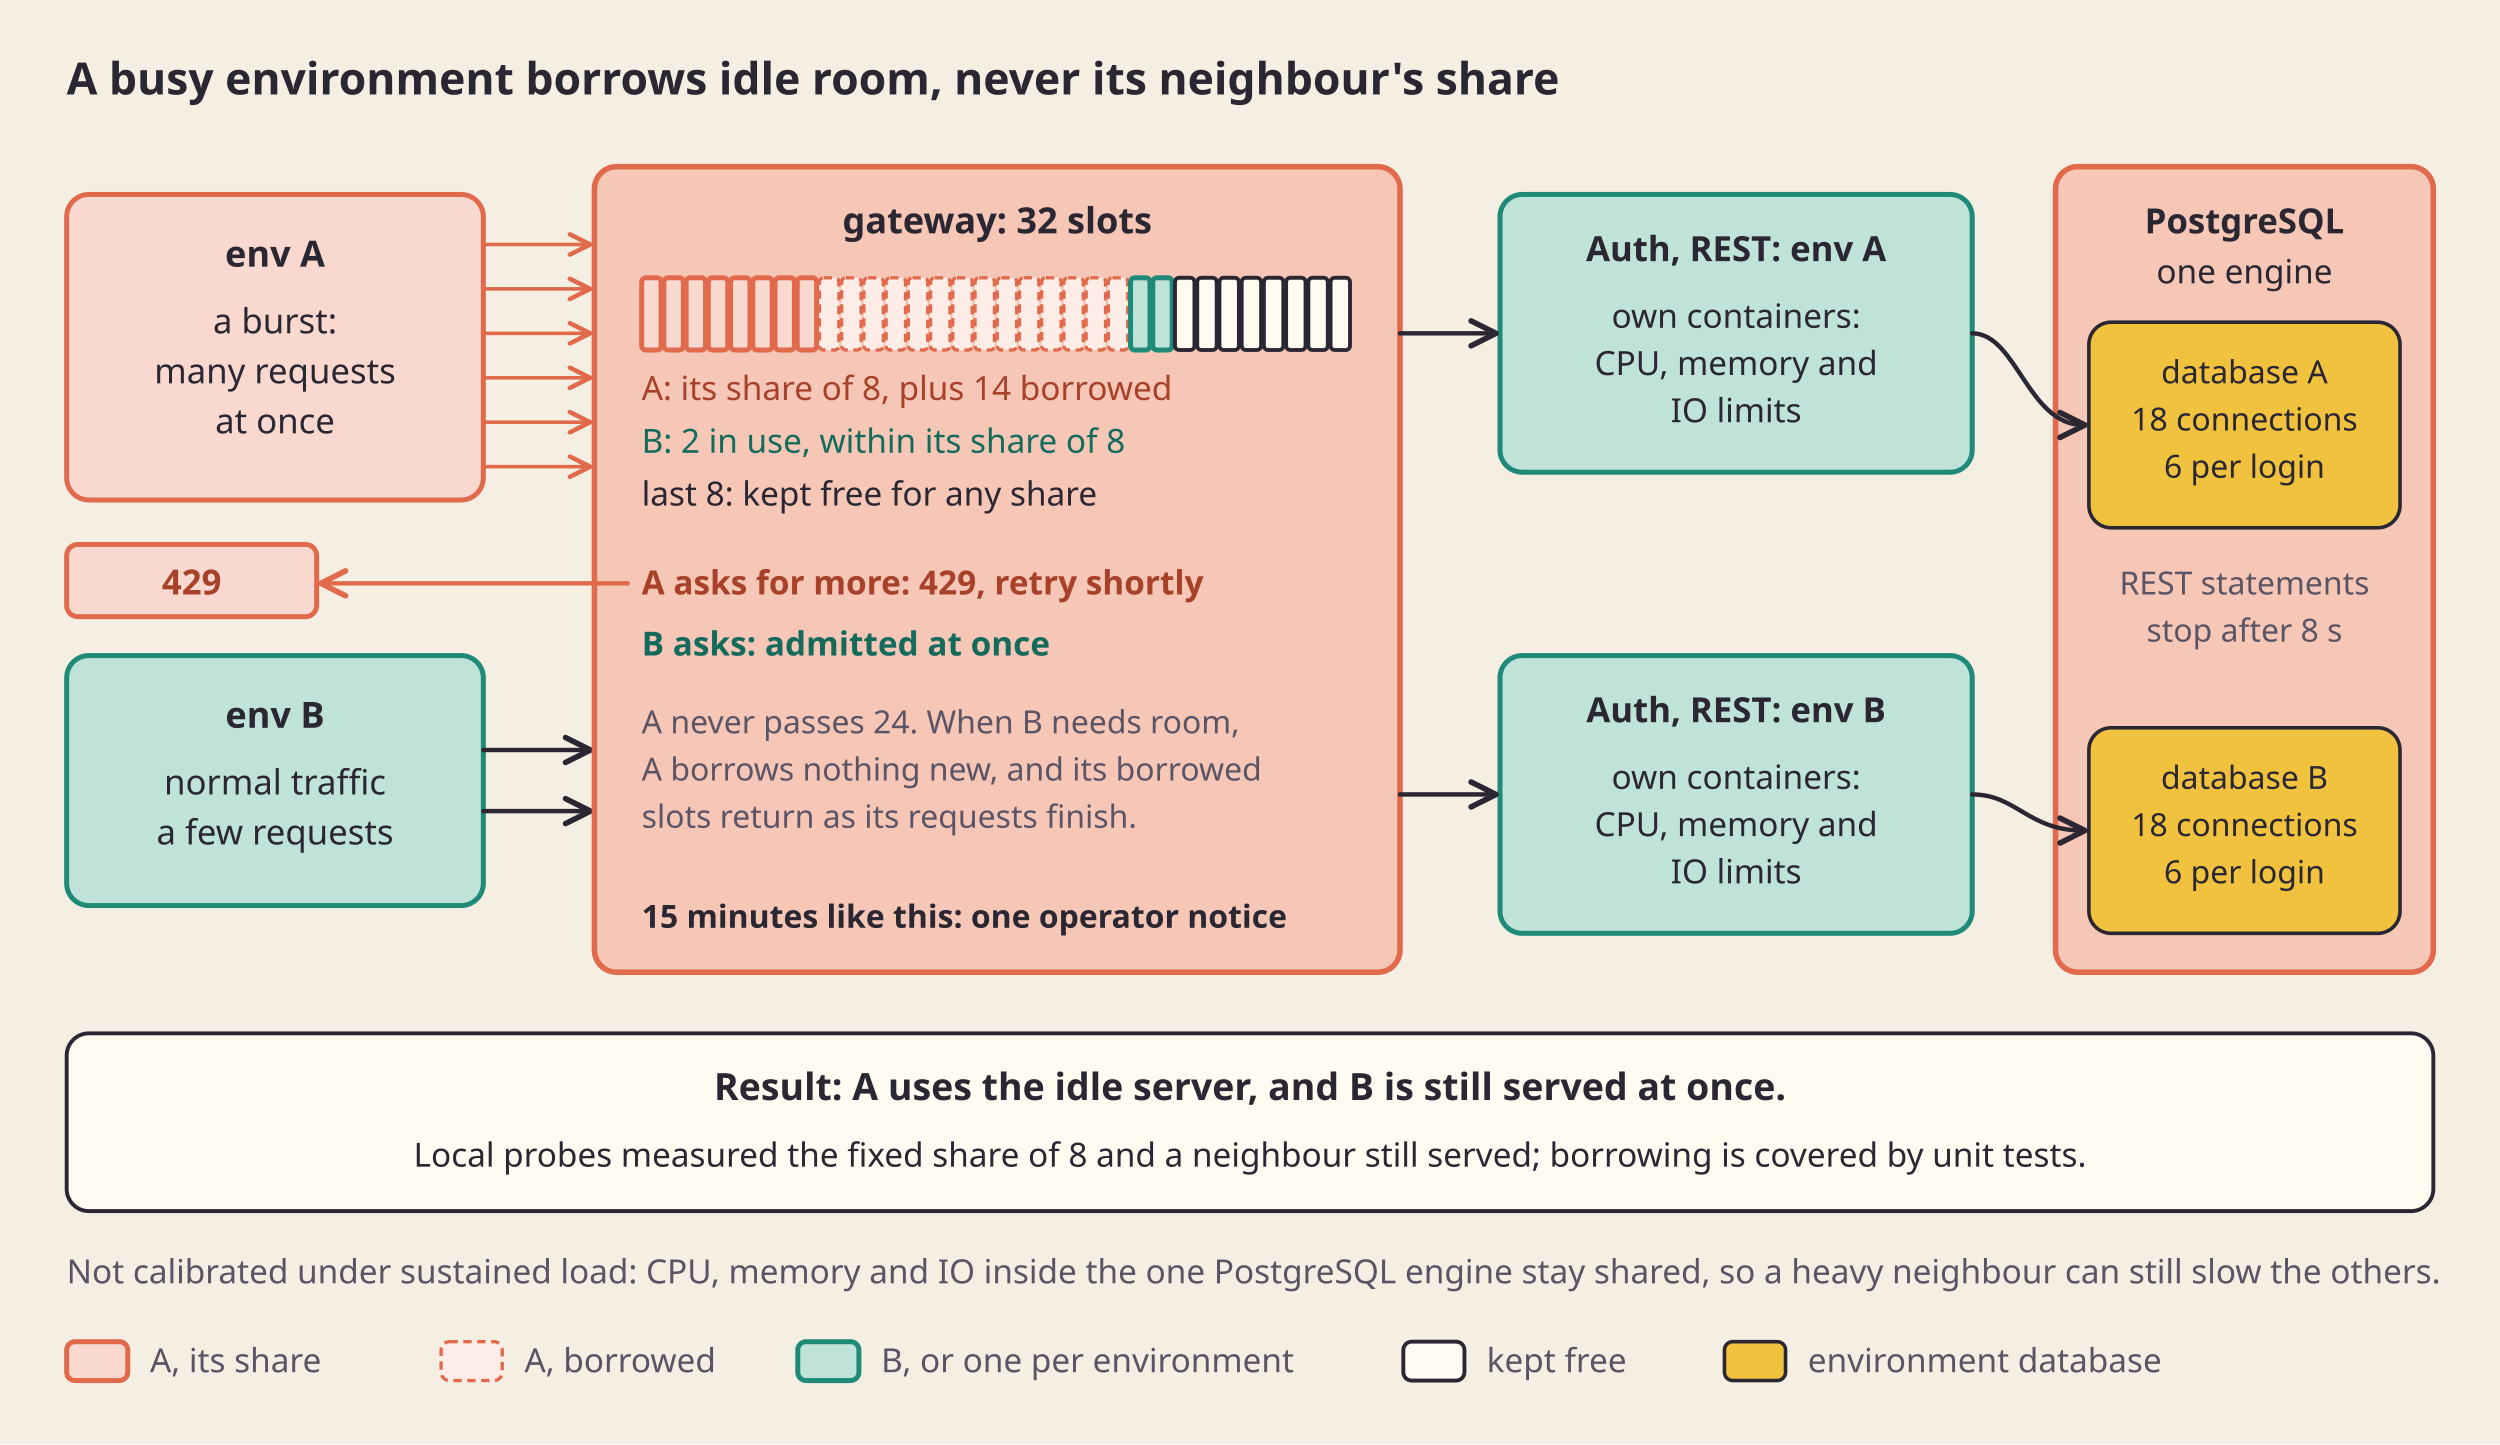
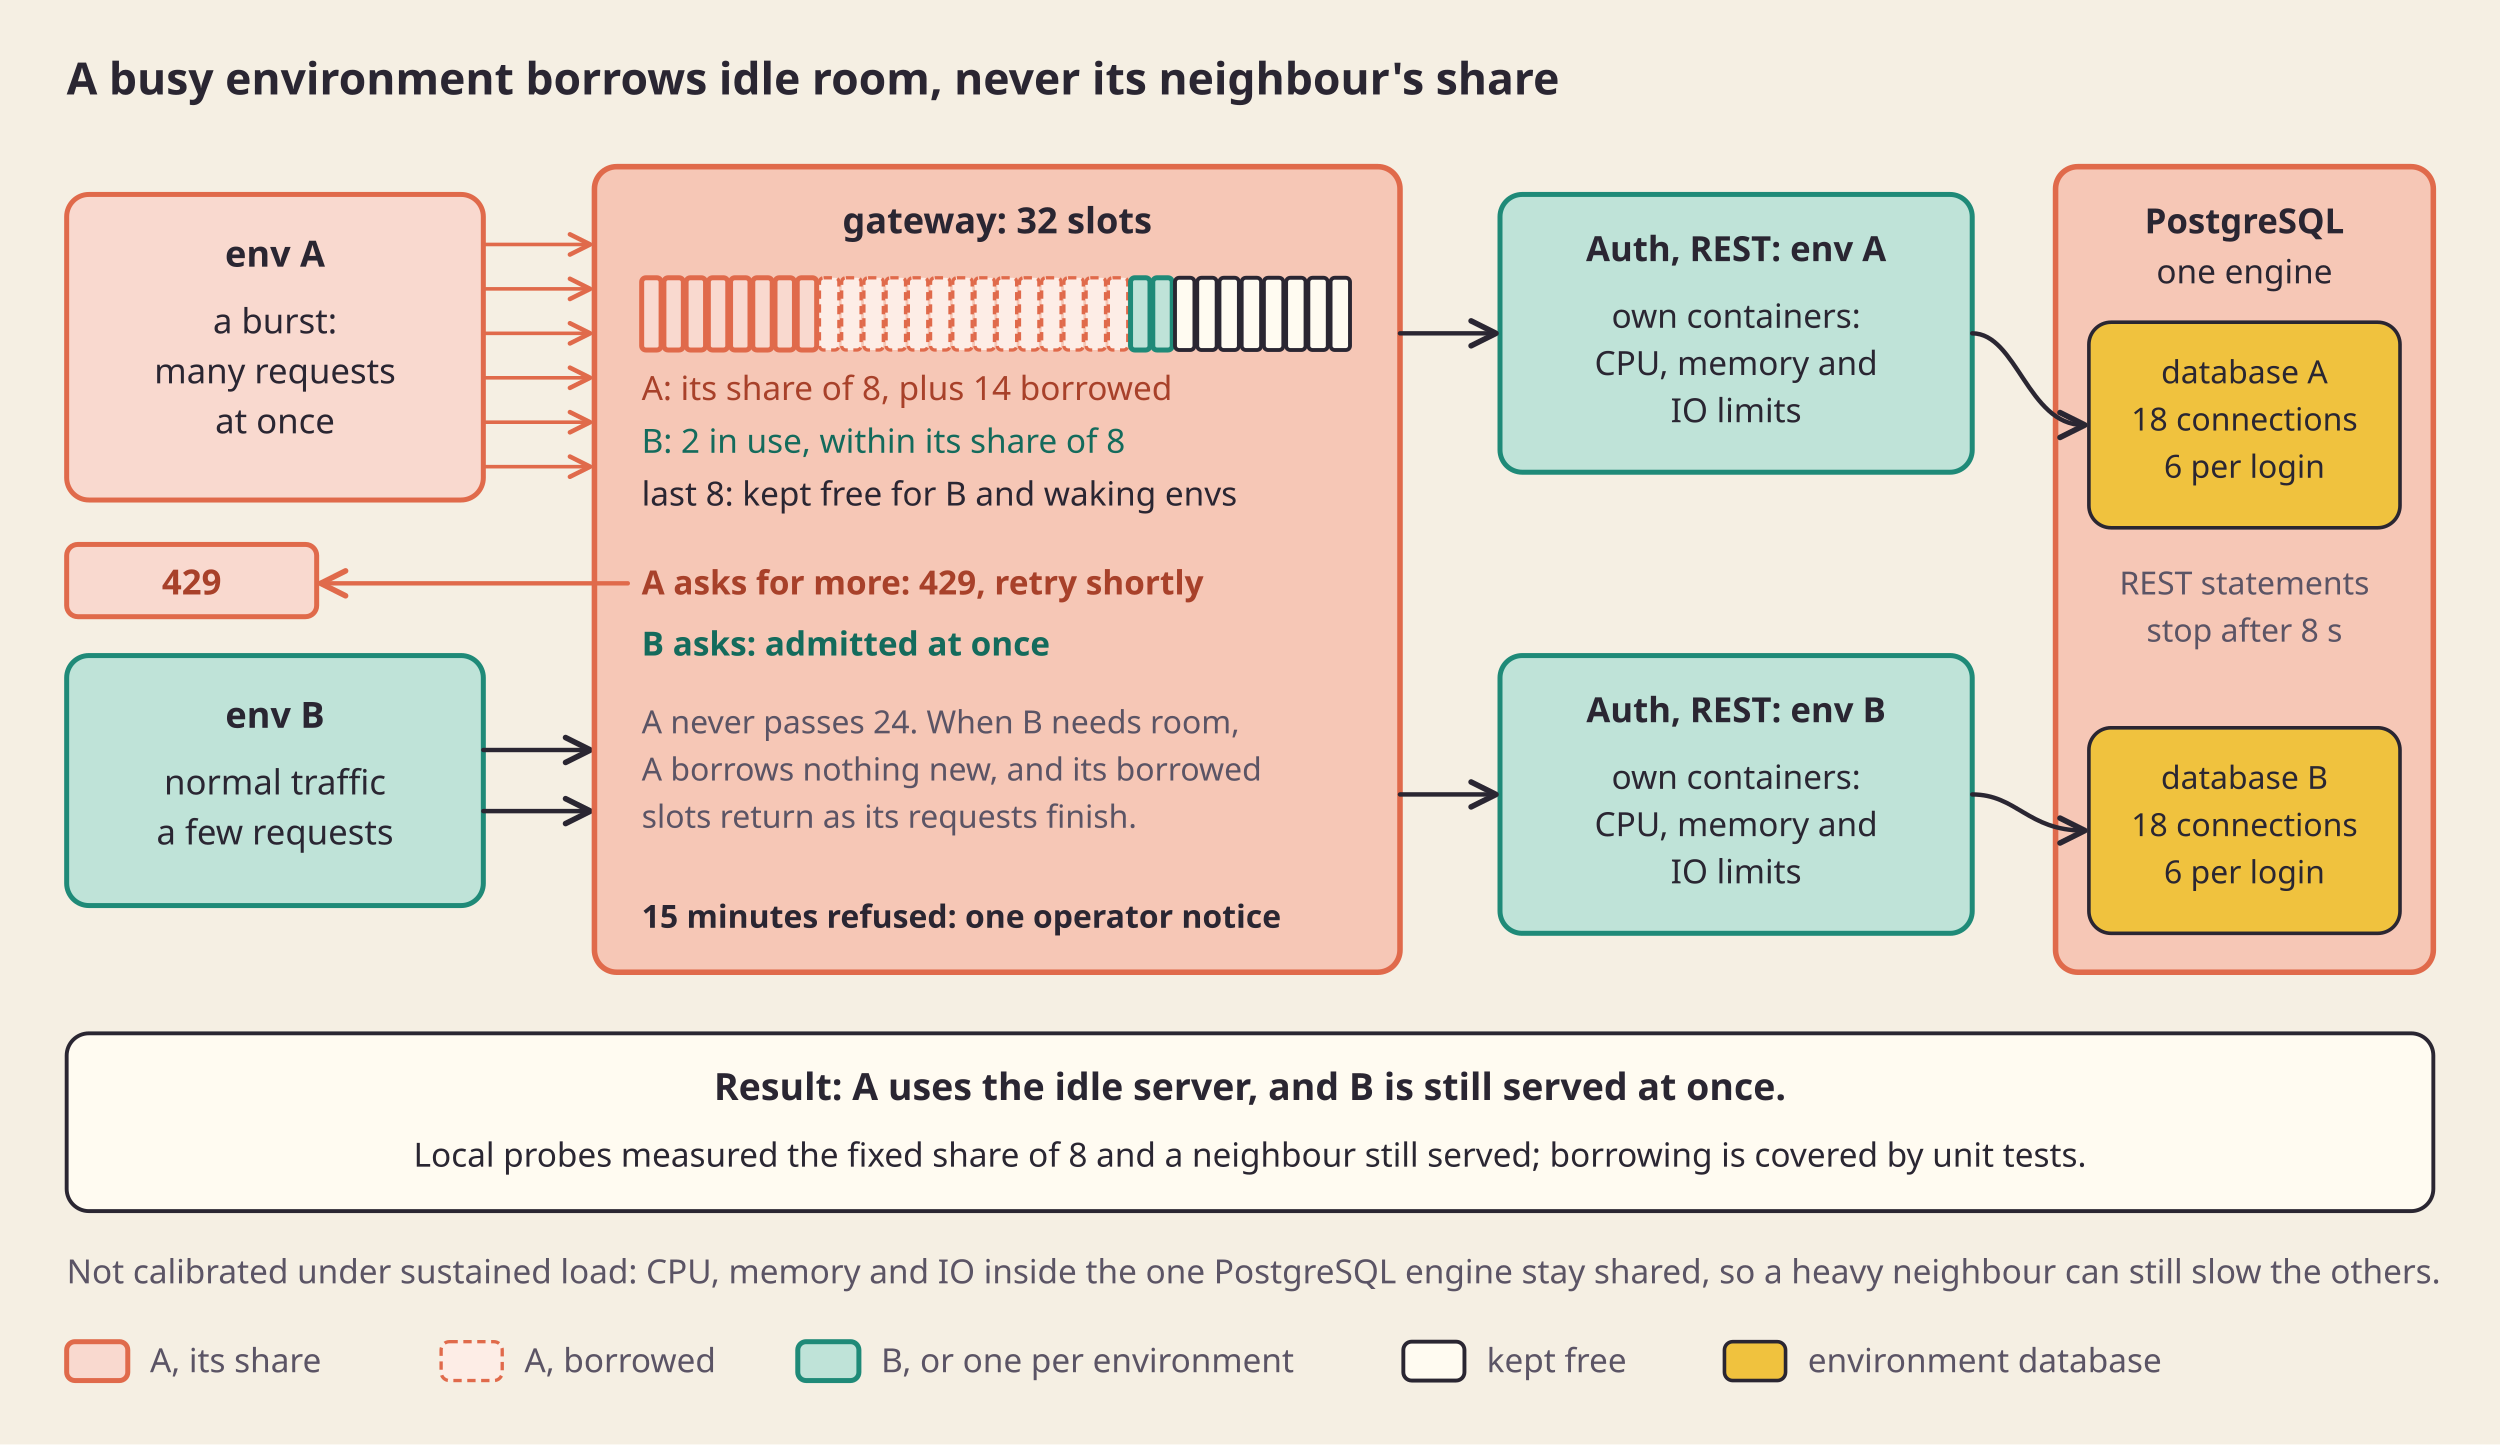
<svg xmlns="http://www.w3.org/2000/svg" viewBox="0 0 900 520" width="900" height="520" role="img" aria-labelledby="loadise-t loadise-d" xml:lang="en">
  <defs>
    <marker id="loadise-i" viewBox="0 0 10 10" refX="8.5" refY="5" markerWidth="7" markerHeight="7" orient="auto-start-reverse">
      <path d="M1 1 L9 5 L1 9" fill="none" stroke="#2A2632" stroke-width="1.8" stroke-linecap="round" stroke-linejoin="round" />
    </marker>
    <marker id="loadise-c" viewBox="0 0 10 10" refX="8.5" refY="5" markerWidth="7" markerHeight="7" orient="auto-start-reverse">
      <path d="M1 1 L9 5 L1 9" fill="none" stroke="#E06A4B" stroke-width="1.8" stroke-linecap="round" stroke-linejoin="round" />
    </marker>
  </defs>
  <rect x="0" y="0" width="900" height="520" fill="#F5EFE3" />
  <g font-family="system-ui, sans-serif" fill="#2A2632" text-anchor="middle">
    <text x="24" y="34" font-size="16" font-weight="700" text-anchor="start">A busy environment borrows idle room, never its neighbour's share</text>
    <rect x="24" y="70" width="150" height="110" rx="8" fill="#F9D9CF" stroke="#E06A4B" stroke-width="1.8" />
    <text x="99" y="96" font-size="13" font-weight="700">env A</text>
    <text x="99" y="120" font-size="12.5">a burst:</text>
    <text x="99" y="138" font-size="12.5">many requests</text>
    <text x="99" y="156" font-size="12.5">at once</text>
    <rect x="24" y="236" width="150" height="90" rx="8" fill="#BFE3D8" stroke="#1F8A78" stroke-width="1.8" />
    <text x="99" y="262" font-size="13" font-weight="700">env B</text>
    <text x="99" y="286" font-size="12.5">normal traffic</text>
    <text x="99" y="304" font-size="12.5">a few requests</text>
    <path d="M174 88 L212 88" fill="none" stroke="#E06A4B" stroke-width="1.3" stroke-linecap="round" stroke-linejoin="round" marker-end="url(#loadise-c)" />
    <path d="M174 104 L212 104" fill="none" stroke="#E06A4B" stroke-width="1.3" stroke-linecap="round" stroke-linejoin="round" marker-end="url(#loadise-c)" />
    <path d="M174 120 L212 120" fill="none" stroke="#E06A4B" stroke-width="1.3" stroke-linecap="round" stroke-linejoin="round" marker-end="url(#loadise-c)" />
    <path d="M174 136 L212 136" fill="none" stroke="#E06A4B" stroke-width="1.3" stroke-linecap="round" stroke-linejoin="round" marker-end="url(#loadise-c)" />
    <path d="M174 152 L212 152" fill="none" stroke="#E06A4B" stroke-width="1.3" stroke-linecap="round" stroke-linejoin="round" marker-end="url(#loadise-c)" />
    <path d="M174 168 L212 168" fill="none" stroke="#E06A4B" stroke-width="1.3" stroke-linecap="round" stroke-linejoin="round" marker-end="url(#loadise-c)" />
    <path d="M174 270 L212 270" fill="none" stroke="#2A2632" stroke-width="1.6" stroke-linecap="round" stroke-linejoin="round" marker-end="url(#loadise-i)" />
    <path d="M174 292 L212 292" fill="none" stroke="#2A2632" stroke-width="1.6" stroke-linecap="round" stroke-linejoin="round" marker-end="url(#loadise-i)" />
    <rect x="214" y="60" width="290" height="290" rx="8" fill="#F6C7B6" stroke="#E06A4B" stroke-width="2" />
    <text x="359" y="84" font-size="13" font-weight="700">gateway: 32 slots</text>
    <rect x="231" y="100" width="7" height="26" rx="1.5" fill="#F9D9CF" stroke="#E06A4B" stroke-width="1.8" />
    <rect x="239" y="100" width="7" height="26" rx="1.5" fill="#F9D9CF" stroke="#E06A4B" stroke-width="1.8" />
    <rect x="247" y="100" width="7" height="26" rx="1.5" fill="#F9D9CF" stroke="#E06A4B" stroke-width="1.8" />
    <rect x="255" y="100" width="7" height="26" rx="1.5" fill="#F9D9CF" stroke="#E06A4B" stroke-width="1.8" />
    <rect x="263" y="100" width="7" height="26" rx="1.5" fill="#F9D9CF" stroke="#E06A4B" stroke-width="1.8" />
    <rect x="271" y="100" width="7" height="26" rx="1.5" fill="#F9D9CF" stroke="#E06A4B" stroke-width="1.8" />
    <rect x="279" y="100" width="7" height="26" rx="1.5" fill="#F9D9CF" stroke="#E06A4B" stroke-width="1.8" />
    <rect x="287" y="100" width="7" height="26" rx="1.5" fill="#F9D9CF" stroke="#E06A4B" stroke-width="1.8" />
    <rect x="295" y="100" width="7" height="26" rx="1.5" fill="#FDEDE6" stroke="#E06A4B" stroke-width="1.2" stroke-dasharray="3 2" />
    <rect x="303" y="100" width="7" height="26" rx="1.5" fill="#FDEDE6" stroke="#E06A4B" stroke-width="1.2" stroke-dasharray="3 2" />
    <rect x="311" y="100" width="7" height="26" rx="1.5" fill="#FDEDE6" stroke="#E06A4B" stroke-width="1.2" stroke-dasharray="3 2" />
    <rect x="319" y="100" width="7" height="26" rx="1.5" fill="#FDEDE6" stroke="#E06A4B" stroke-width="1.2" stroke-dasharray="3 2" />
    <rect x="327" y="100" width="7" height="26" rx="1.5" fill="#FDEDE6" stroke="#E06A4B" stroke-width="1.2" stroke-dasharray="3 2" />
    <rect x="335" y="100" width="7" height="26" rx="1.5" fill="#FDEDE6" stroke="#E06A4B" stroke-width="1.2" stroke-dasharray="3 2" />
    <rect x="343" y="100" width="7" height="26" rx="1.5" fill="#FDEDE6" stroke="#E06A4B" stroke-width="1.2" stroke-dasharray="3 2" />
    <rect x="351" y="100" width="7" height="26" rx="1.5" fill="#FDEDE6" stroke="#E06A4B" stroke-width="1.2" stroke-dasharray="3 2" />
    <rect x="359" y="100" width="7" height="26" rx="1.5" fill="#FDEDE6" stroke="#E06A4B" stroke-width="1.2" stroke-dasharray="3 2" />
    <rect x="367" y="100" width="7" height="26" rx="1.5" fill="#FDEDE6" stroke="#E06A4B" stroke-width="1.2" stroke-dasharray="3 2" />
    <rect x="375" y="100" width="7" height="26" rx="1.5" fill="#FDEDE6" stroke="#E06A4B" stroke-width="1.2" stroke-dasharray="3 2" />
    <rect x="383" y="100" width="7" height="26" rx="1.5" fill="#FDEDE6" stroke="#E06A4B" stroke-width="1.2" stroke-dasharray="3 2" />
    <rect x="391" y="100" width="7" height="26" rx="1.5" fill="#FDEDE6" stroke="#E06A4B" stroke-width="1.2" stroke-dasharray="3 2" />
    <rect x="399" y="100" width="7" height="26" rx="1.5" fill="#FDEDE6" stroke="#E06A4B" stroke-width="1.2" stroke-dasharray="3 2" />
    <rect x="407" y="100" width="7" height="26" rx="1.5" fill="#BFE3D8" stroke="#1F8A78" stroke-width="1.8" />
    <rect x="415" y="100" width="7" height="26" rx="1.5" fill="#BFE3D8" stroke="#1F8A78" stroke-width="1.8" />
    <rect x="423" y="100" width="7" height="26" rx="1.5" fill="#FFFBF1" stroke="#2A2632" stroke-width="1.4" />
    <rect x="431" y="100" width="7" height="26" rx="1.5" fill="#FFFBF1" stroke="#2A2632" stroke-width="1.4" />
    <rect x="439" y="100" width="7" height="26" rx="1.5" fill="#FFFBF1" stroke="#2A2632" stroke-width="1.4" />
    <rect x="447" y="100" width="7" height="26" rx="1.5" fill="#FFFBF1" stroke="#2A2632" stroke-width="1.4" />
    <rect x="455" y="100" width="7" height="26" rx="1.5" fill="#FFFBF1" stroke="#2A2632" stroke-width="1.4" />
    <rect x="463" y="100" width="7" height="26" rx="1.5" fill="#FFFBF1" stroke="#2A2632" stroke-width="1.4" />
    <rect x="471" y="100" width="7" height="26" rx="1.5" fill="#FFFBF1" stroke="#2A2632" stroke-width="1.4" />
    <rect x="479" y="100" width="7" height="26" rx="1.5" fill="#FFFBF1" stroke="#2A2632" stroke-width="1.4" />
    <text x="231" y="144" font-size="12" fill="#A8412A" text-anchor="start">A: its share of 8, plus 14 borrowed</text>
    <text x="231" y="163" font-size="12" fill="#146B5C" text-anchor="start">B: 2 in use, within its share of 8</text>
-     <text x="231" y="182" font-size="12" text-anchor="start">last 8: kept free for any share</text>
+     <text x="231" y="182" font-size="12" text-anchor="start">last 8: kept free for B and waking envs</text>
    <text x="231" y="214" font-size="12" font-weight="700" fill="#A8412A" text-anchor="start">A asks for more: 429, retry shortly</text>
    <text x="231" y="236" font-size="12" font-weight="700" fill="#146B5C" text-anchor="start">B asks: admitted at once</text>
    <text x="231" y="264" font-size="11.5" fill="#5B5465" text-anchor="start">A never passes 24. When B needs room,</text>
    <text x="231" y="281" font-size="11.5" fill="#5B5465" text-anchor="start">A borrows nothing new, and its borrowed</text>
    <text x="231" y="298" font-size="11.5" fill="#5B5465" text-anchor="start">slots return as its requests finish.</text>
-     <text x="231" y="334" font-size="11.5" font-weight="700" text-anchor="start">15 minutes like this: one operator notice</text>
+     <text x="231" y="334" font-size="11.5" font-weight="700" text-anchor="start">15 minutes refused: one operator notice</text>
    <path d="M226 210 L116 210" fill="none" stroke="#E06A4B" stroke-width="1.6" stroke-linecap="round" stroke-linejoin="round" marker-end="url(#loadise-c)" />
    <rect x="24" y="196" width="90" height="26" rx="4" fill="#F9D9CF" stroke="#E06A4B" stroke-width="1.8" />
    <text x="69" y="214" font-size="12.5" font-weight="700" fill="#A8412A">429</text>
    <rect x="540" y="70" width="170" height="100" rx="8" fill="#BFE3D8" stroke="#1F8A78" stroke-width="1.8" />
    <text x="625" y="94" font-size="12.5" font-weight="700">Auth, REST: env A</text>
    <text x="625" y="118" font-size="12">own containers:</text>
    <text x="625" y="135" font-size="12">CPU, memory and</text>
    <text x="625" y="152" font-size="12">IO limits</text>
    <rect x="540" y="236" width="170" height="100" rx="8" fill="#BFE3D8" stroke="#1F8A78" stroke-width="1.8" />
    <text x="625" y="260" font-size="12.5" font-weight="700">Auth, REST: env B</text>
    <text x="625" y="284" font-size="12">own containers:</text>
    <text x="625" y="301" font-size="12">CPU, memory and</text>
    <text x="625" y="318" font-size="12">IO limits</text>
    <path d="M504 120 L538 120" fill="none" stroke="#2A2632" stroke-width="1.6" stroke-linecap="round" stroke-linejoin="round" marker-end="url(#loadise-i)" />
    <path d="M504 286 L538 286" fill="none" stroke="#2A2632" stroke-width="1.6" stroke-linecap="round" stroke-linejoin="round" marker-end="url(#loadise-i)" />
    <rect x="740" y="60" width="136" height="290" rx="8" fill="#F6C7B6" stroke="#E06A4B" stroke-width="2" />
    <text x="808" y="84" font-size="12.5" font-weight="700">PostgreSQL</text>
    <text x="808" y="102" font-size="12">one engine</text>
    <rect x="752" y="116" width="112" height="74" rx="8" fill="#F0C23E" stroke="#2A2632" stroke-width="1.3" />
    <text x="808" y="138" font-size="11.5">database A</text>
    <text x="808" y="155" font-size="11.5">18 connections</text>
    <text x="808" y="172" font-size="11.5">6 per login</text>
    <rect x="752" y="262" width="112" height="74" rx="8" fill="#F0C23E" stroke="#2A2632" stroke-width="1.3" />
    <text x="808" y="284" font-size="11.5">database B</text>
    <text x="808" y="301" font-size="11.5">18 connections</text>
    <text x="808" y="318" font-size="11.5">6 per login</text>
    <text x="808" y="214" font-size="11.5" fill="#5B5465">REST statements</text>
    <text x="808" y="231" font-size="11.5" fill="#5B5465">stop after 8 s</text>
    <path d="M710 120 C726 120 730 153 750 153" fill="none" stroke="#2A2632" stroke-width="1.6" stroke-linecap="round" stroke-linejoin="round" marker-end="url(#loadise-i)" />
    <path d="M710 286 C726 286 730 299 750 299" fill="none" stroke="#2A2632" stroke-width="1.6" stroke-linecap="round" stroke-linejoin="round" marker-end="url(#loadise-i)" />
    <rect x="24" y="372" width="852" height="64" rx="8" fill="#FFFBF1" stroke="#2A2632" stroke-width="1.4" />
    <text x="450" y="396" font-size="13.5" font-weight="700">Result: A uses the idle server, and B is still served at once.</text>
    <text x="450" y="420" font-size="12">Local probes measured the fixed share of 8 and a neighbour still served; borrowing is covered by unit tests.</text>
    <text x="24" y="462" font-size="12" fill="#5B5465" text-anchor="start">Not calibrated under sustained load: CPU, memory and IO inside the one PostgreSQL engine stay shared, so a heavy neighbour can still slow the others.</text>
    <rect x="24" y="483" width="22" height="14" rx="3" fill="#F9D9CF" stroke="#E06A4B" stroke-width="1.8" />
    <text x="54" y="494" font-size="12" fill="#5B5465" text-anchor="start">A, its share</text>
    <rect x="158.8" y="483" width="22" height="14" rx="3" fill="#FDEDE6" stroke="#E06A4B" stroke-width="1.2" stroke-dasharray="3 2" />
    <text x="188.8" y="494" font-size="12" fill="#5B5465" text-anchor="start">A, borrowed</text>
    <rect x="287.2" y="483" width="22" height="14" rx="3" fill="#BFE3D8" stroke="#1F8A78" stroke-width="1.8" />
    <text x="317.2" y="494" font-size="12" fill="#5B5465" text-anchor="start">B, or one per environment</text>
    <rect x="505.2" y="483" width="22" height="14" rx="3" fill="#FFFBF1" stroke="#2A2632" stroke-width="1.4" />
    <text x="535.2" y="494" font-size="12" fill="#5B5465" text-anchor="start">kept free</text>
    <rect x="620.8" y="483" width="22" height="14" rx="3" fill="#F0C23E" stroke="#2A2632" stroke-width="1.3" />
    <text x="650.8" y="494" font-size="12" fill="#5B5465" text-anchor="start">environment database</text>
  </g>
</svg>
